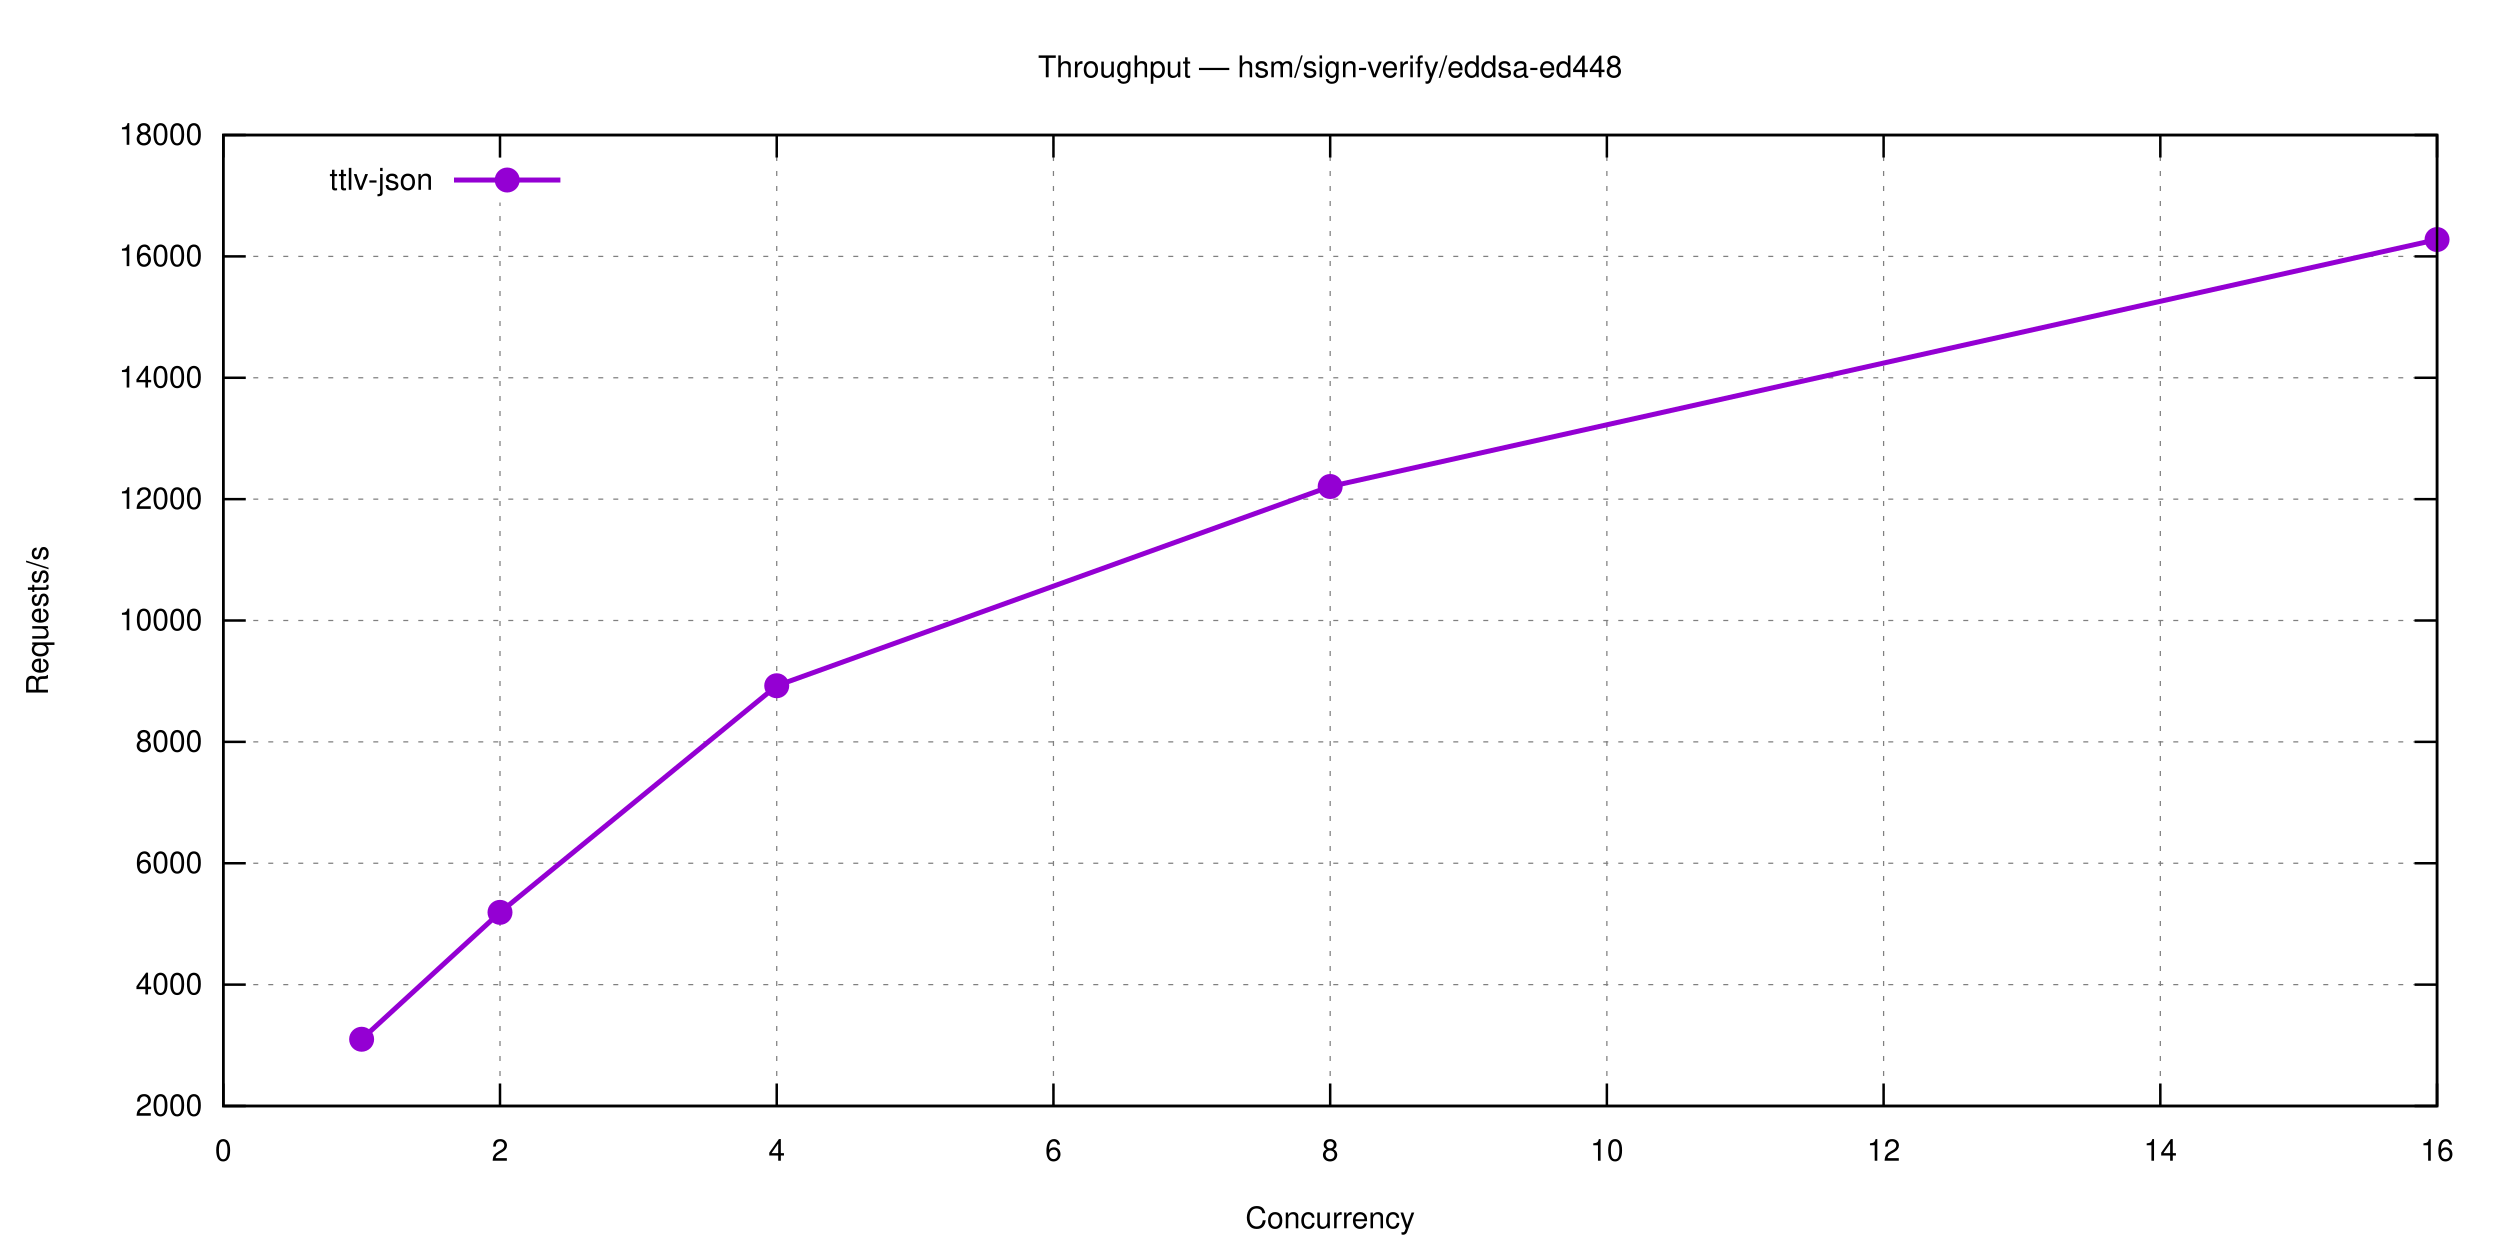
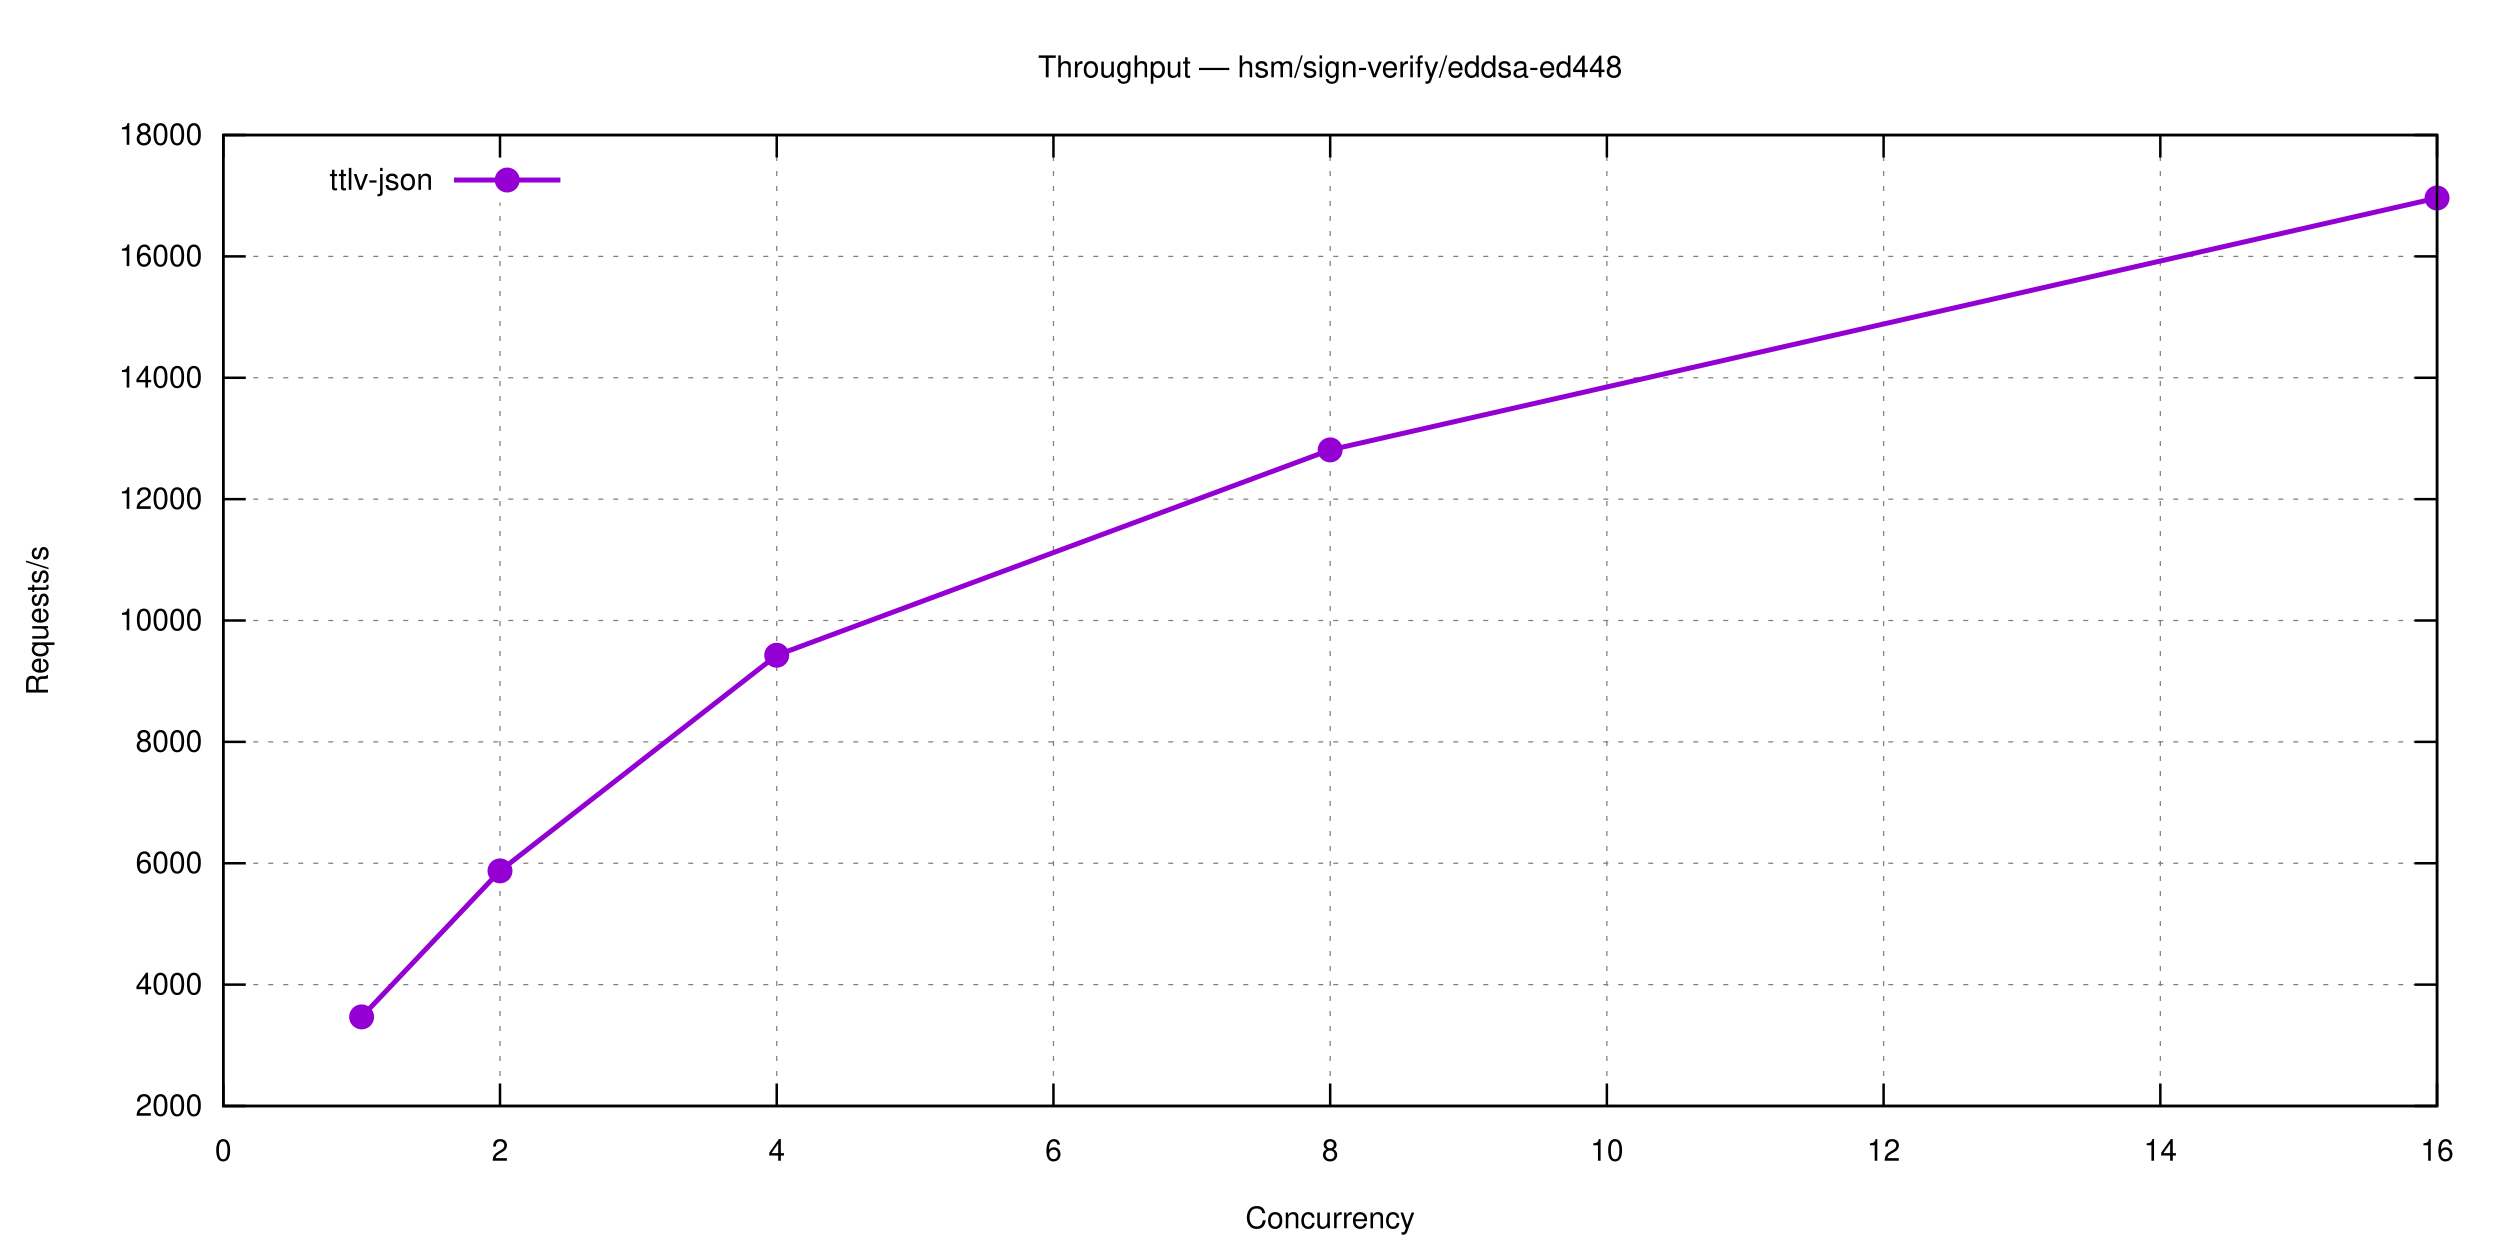
<svg xmlns="http://www.w3.org/2000/svg" xmlns:xlink="http://www.w3.org/1999/xlink" width="1000" height="500" viewBox="0 0 1000 500">
  <g id="gnuplot_canvas">
    <rect x="0" y="0" width="1000" height="500" fill="none" />
    <defs>
      <circle id="gpDot" r="0.5" stroke-width="0.5" stroke="currentColor" />
      <path id="gpPt0" stroke-width="0.222" stroke="currentColor" d="M-1,0 h2 M0,-1 v2" />
      <path id="gpPt1" stroke-width="0.222" stroke="currentColor" d="M-1,-1 L1,1 M1,-1 L-1,1" />
      <path id="gpPt2" stroke-width="0.222" stroke="currentColor" d="M-1,0 L1,0 M0,-1 L0,1 M-1,-1 L1,1 M-1,1 L1,-1" />
      <rect id="gpPt3" stroke-width="0.222" stroke="currentColor" x="-1" y="-1" width="2" height="2" />
      <rect id="gpPt4" stroke-width="0.222" stroke="currentColor" fill="currentColor" x="-1" y="-1" width="2" height="2" />
      <circle id="gpPt5" stroke-width="0.222" stroke="currentColor" cx="0" cy="0" r="1" />
      <use xlink:href="#gpPt5" id="gpPt6" fill="currentColor" stroke="none" />
      <path id="gpPt7" stroke-width="0.222" stroke="currentColor" d="M0,-1.33 L-1.33,0.67 L1.33,0.67 z" />
      <use xlink:href="#gpPt7" id="gpPt8" fill="currentColor" stroke="none" />
      <use xlink:href="#gpPt7" id="gpPt9" stroke="currentColor" transform="rotate(180)" />
      <use xlink:href="#gpPt9" id="gpPt10" fill="currentColor" stroke="none" />
      <use xlink:href="#gpPt3" id="gpPt11" stroke="currentColor" transform="rotate(45)" />
      <use xlink:href="#gpPt11" id="gpPt12" fill="currentColor" stroke="none" />
      <path id="gpPt13" stroke-width="0.222" stroke="currentColor" d="M0,1.330 L1.265,0.411 L0.782,-1.067 L-0.782,-1.076 L-1.265,0.411 z" />
      <use xlink:href="#gpPt13" id="gpPt14" fill="currentColor" stroke="none" />
      <filter id="textbox" filterUnits="objectBoundingBox" x="0" y="0" height="1" width="1">
        <feFlood flood-color="white" flood-opacity="1" result="bgnd" />
        <feComposite in="SourceGraphic" in2="bgnd" operator="atop" />
      </filter>
      <filter id="greybox" filterUnits="objectBoundingBox" x="0" y="0" height="1" width="1">
        <feFlood flood-color="lightgrey" flood-opacity="1" result="grey" />
        <feComposite in="SourceGraphic" in2="grey" operator="atop" />
      </filter>
    </defs>
    <g fill="none" color="white" stroke="currentColor" stroke-width="1.00" stroke-linecap="butt" stroke-linejoin="miter">
</g>
    <g fill="none" color="black" stroke="currentColor" stroke-width="1.00" stroke-linecap="butt" stroke-linejoin="miter">
</g>
    <g fill="none" color="black" stroke="black" stroke-width="0.50" stroke-linecap="butt" stroke-linejoin="miter">
</g>
    <g fill="none" color="gray" stroke="currentColor" stroke-width="0.50" stroke-linecap="butt" stroke-linejoin="miter">
      <path stroke="gray" stroke-dasharray="2,4" class="gridline" d="M89.31,442.40 L974.82,442.40  " />
    </g>
    <g fill="none" color="gray" stroke="gray" stroke-width="1.00" stroke-linecap="butt" stroke-linejoin="miter">
</g>
    <g fill="none" color="black" stroke="currentColor" stroke-width="1.00" stroke-linecap="butt" stroke-linejoin="miter">
      <path stroke="black" d="M89.31,442.40 L98.31,442.40 M974.82,442.40 L965.82,442.40  " />
      <g transform="translate(80.92,446.30)" stroke="none" fill="black" font-family="Helvetica" font-size="12.00" text-anchor="end">
        <text>
          <tspan font-family="Helvetica"> 2000</tspan>
        </text>
      </g>
    </g>
    <g fill="none" color="black" stroke="currentColor" stroke-width="1.00" stroke-linecap="butt" stroke-linejoin="miter">
</g>
    <g fill="none" color="black" stroke="black" stroke-width="0.50" stroke-linecap="butt" stroke-linejoin="miter">
</g>
    <g fill="none" color="gray" stroke="currentColor" stroke-width="0.50" stroke-linecap="butt" stroke-linejoin="miter">
      <path stroke="gray" stroke-dasharray="2,4" class="gridline" d="M89.31,393.85 L974.82,393.85  " />
    </g>
    <g fill="none" color="gray" stroke="gray" stroke-width="1.00" stroke-linecap="butt" stroke-linejoin="miter">
</g>
    <g fill="none" color="black" stroke="currentColor" stroke-width="1.00" stroke-linecap="butt" stroke-linejoin="miter">
      <path stroke="black" d="M89.31,393.85 L98.31,393.85 M974.82,393.85 L965.82,393.85  " />
      <g transform="translate(80.92,397.75)" stroke="none" fill="black" font-family="Helvetica" font-size="12.00" text-anchor="end">
        <text>
          <tspan font-family="Helvetica"> 4000</tspan>
        </text>
      </g>
    </g>
    <g fill="none" color="black" stroke="currentColor" stroke-width="1.00" stroke-linecap="butt" stroke-linejoin="miter">
</g>
    <g fill="none" color="black" stroke="black" stroke-width="0.50" stroke-linecap="butt" stroke-linejoin="miter">
</g>
    <g fill="none" color="gray" stroke="currentColor" stroke-width="0.50" stroke-linecap="butt" stroke-linejoin="miter">
      <path stroke="gray" stroke-dasharray="2,4" class="gridline" d="M89.31,345.30 L974.82,345.30  " />
    </g>
    <g fill="none" color="gray" stroke="gray" stroke-width="1.00" stroke-linecap="butt" stroke-linejoin="miter">
</g>
    <g fill="none" color="black" stroke="currentColor" stroke-width="1.00" stroke-linecap="butt" stroke-linejoin="miter">
      <path stroke="black" d="M89.31,345.30 L98.31,345.30 M974.82,345.30 L965.82,345.30  " />
      <g transform="translate(80.92,349.20)" stroke="none" fill="black" font-family="Helvetica" font-size="12.00" text-anchor="end">
        <text>
          <tspan font-family="Helvetica"> 6000</tspan>
        </text>
      </g>
    </g>
    <g fill="none" color="black" stroke="currentColor" stroke-width="1.00" stroke-linecap="butt" stroke-linejoin="miter">
</g>
    <g fill="none" color="black" stroke="black" stroke-width="0.50" stroke-linecap="butt" stroke-linejoin="miter">
</g>
    <g fill="none" color="gray" stroke="currentColor" stroke-width="0.50" stroke-linecap="butt" stroke-linejoin="miter">
      <path stroke="gray" stroke-dasharray="2,4" class="gridline" d="M89.31,296.75 L974.82,296.75  " />
    </g>
    <g fill="none" color="gray" stroke="gray" stroke-width="1.00" stroke-linecap="butt" stroke-linejoin="miter">
</g>
    <g fill="none" color="black" stroke="currentColor" stroke-width="1.00" stroke-linecap="butt" stroke-linejoin="miter">
      <path stroke="black" d="M89.31,296.75 L98.31,296.75 M974.82,296.75 L965.82,296.75  " />
      <g transform="translate(80.92,300.65)" stroke="none" fill="black" font-family="Helvetica" font-size="12.00" text-anchor="end">
        <text>
          <tspan font-family="Helvetica"> 8000</tspan>
        </text>
      </g>
    </g>
    <g fill="none" color="black" stroke="currentColor" stroke-width="1.00" stroke-linecap="butt" stroke-linejoin="miter">
</g>
    <g fill="none" color="black" stroke="black" stroke-width="0.50" stroke-linecap="butt" stroke-linejoin="miter">
</g>
    <g fill="none" color="gray" stroke="currentColor" stroke-width="0.50" stroke-linecap="butt" stroke-linejoin="miter">
      <path stroke="gray" stroke-dasharray="2,4" class="gridline" d="M89.31,248.20 L974.82,248.20  " />
    </g>
    <g fill="none" color="gray" stroke="gray" stroke-width="1.00" stroke-linecap="butt" stroke-linejoin="miter">
</g>
    <g fill="none" color="black" stroke="currentColor" stroke-width="1.00" stroke-linecap="butt" stroke-linejoin="miter">
      <path stroke="black" d="M89.31,248.20 L98.31,248.20 M974.82,248.20 L965.82,248.20  " />
      <g transform="translate(80.92,252.10)" stroke="none" fill="black" font-family="Helvetica" font-size="12.00" text-anchor="end">
        <text>
          <tspan font-family="Helvetica"> 10000</tspan>
        </text>
      </g>
    </g>
    <g fill="none" color="black" stroke="currentColor" stroke-width="1.00" stroke-linecap="butt" stroke-linejoin="miter">
</g>
    <g fill="none" color="black" stroke="black" stroke-width="0.50" stroke-linecap="butt" stroke-linejoin="miter">
</g>
    <g fill="none" color="gray" stroke="currentColor" stroke-width="0.50" stroke-linecap="butt" stroke-linejoin="miter">
      <path stroke="gray" stroke-dasharray="2,4" class="gridline" d="M89.31,199.66 L974.82,199.66  " />
    </g>
    <g fill="none" color="gray" stroke="gray" stroke-width="1.00" stroke-linecap="butt" stroke-linejoin="miter">
</g>
    <g fill="none" color="black" stroke="currentColor" stroke-width="1.00" stroke-linecap="butt" stroke-linejoin="miter">
      <path stroke="black" d="M89.31,199.66 L98.31,199.66 M974.82,199.66 L965.82,199.66  " />
      <g transform="translate(80.92,203.56)" stroke="none" fill="black" font-family="Helvetica" font-size="12.00" text-anchor="end">
        <text>
          <tspan font-family="Helvetica"> 12000</tspan>
        </text>
      </g>
    </g>
    <g fill="none" color="black" stroke="currentColor" stroke-width="1.00" stroke-linecap="butt" stroke-linejoin="miter">
</g>
    <g fill="none" color="black" stroke="black" stroke-width="0.50" stroke-linecap="butt" stroke-linejoin="miter">
</g>
    <g fill="none" color="gray" stroke="currentColor" stroke-width="0.50" stroke-linecap="butt" stroke-linejoin="miter">
      <path stroke="gray" stroke-dasharray="2,4" class="gridline" d="M89.31,151.11 L974.82,151.11  " />
    </g>
    <g fill="none" color="gray" stroke="gray" stroke-width="1.00" stroke-linecap="butt" stroke-linejoin="miter">
</g>
    <g fill="none" color="black" stroke="currentColor" stroke-width="1.00" stroke-linecap="butt" stroke-linejoin="miter">
      <path stroke="black" d="M89.31,151.11 L98.31,151.11 M974.82,151.11 L965.82,151.11  " />
      <g transform="translate(80.92,155.01)" stroke="none" fill="black" font-family="Helvetica" font-size="12.00" text-anchor="end">
        <text>
          <tspan font-family="Helvetica"> 14000</tspan>
        </text>
      </g>
    </g>
    <g fill="none" color="black" stroke="currentColor" stroke-width="1.00" stroke-linecap="butt" stroke-linejoin="miter">
</g>
    <g fill="none" color="black" stroke="black" stroke-width="0.50" stroke-linecap="butt" stroke-linejoin="miter">
</g>
    <g fill="none" color="gray" stroke="currentColor" stroke-width="0.50" stroke-linecap="butt" stroke-linejoin="miter">
      <path stroke="gray" stroke-dasharray="2,4" class="gridline" d="M89.31,102.56 L974.82,102.56  " />
    </g>
    <g fill="none" color="gray" stroke="gray" stroke-width="1.00" stroke-linecap="butt" stroke-linejoin="miter">
</g>
    <g fill="none" color="black" stroke="currentColor" stroke-width="1.00" stroke-linecap="butt" stroke-linejoin="miter">
      <path stroke="black" d="M89.31,102.56 L98.31,102.56 M974.82,102.56 L965.82,102.56  " />
      <g transform="translate(80.92,106.46)" stroke="none" fill="black" font-family="Helvetica" font-size="12.00" text-anchor="end">
        <text>
          <tspan font-family="Helvetica"> 16000</tspan>
        </text>
      </g>
    </g>
    <g fill="none" color="black" stroke="currentColor" stroke-width="1.00" stroke-linecap="butt" stroke-linejoin="miter">
</g>
    <g fill="none" color="black" stroke="black" stroke-width="0.50" stroke-linecap="butt" stroke-linejoin="miter">
</g>
    <g fill="none" color="gray" stroke="currentColor" stroke-width="0.50" stroke-linecap="butt" stroke-linejoin="miter">
      <path stroke="gray" stroke-dasharray="2,4" class="gridline" d="M89.31,54.01 L974.82,54.01  " />
    </g>
    <g fill="none" color="gray" stroke="gray" stroke-width="1.00" stroke-linecap="butt" stroke-linejoin="miter">
</g>
    <g fill="none" color="black" stroke="currentColor" stroke-width="1.00" stroke-linecap="butt" stroke-linejoin="miter">
      <path stroke="black" d="M89.31,54.01 L98.31,54.01 M974.82,54.01 L965.82,54.01  " />
      <g transform="translate(80.92,57.91)" stroke="none" fill="black" font-family="Helvetica" font-size="12.00" text-anchor="end">
        <text>
          <tspan font-family="Helvetica"> 18000</tspan>
        </text>
      </g>
    </g>
    <g fill="none" color="black" stroke="currentColor" stroke-width="1.00" stroke-linecap="butt" stroke-linejoin="miter">
</g>
    <g fill="none" color="black" stroke="black" stroke-width="0.50" stroke-linecap="butt" stroke-linejoin="miter">
</g>
    <g fill="none" color="gray" stroke="currentColor" stroke-width="0.50" stroke-linecap="butt" stroke-linejoin="miter">
      <path stroke="gray" stroke-dasharray="2,4" class="gridline" d="M89.31,442.40 L89.31,54.01  " />
    </g>
    <g fill="none" color="gray" stroke="gray" stroke-width="1.00" stroke-linecap="butt" stroke-linejoin="miter">
</g>
    <g fill="none" color="black" stroke="currentColor" stroke-width="1.00" stroke-linecap="butt" stroke-linejoin="miter">
      <path stroke="black" d="M89.31,442.40 L89.31,433.40 M89.31,54.01 L89.31,63.01  " />
      <g transform="translate(89.31,464.30)" stroke="none" fill="black" font-family="Helvetica" font-size="12.00" text-anchor="middle">
        <text>
          <tspan font-family="Helvetica"> 0</tspan>
        </text>
      </g>
    </g>
    <g fill="none" color="black" stroke="currentColor" stroke-width="1.00" stroke-linecap="butt" stroke-linejoin="miter">
</g>
    <g fill="none" color="black" stroke="black" stroke-width="0.50" stroke-linecap="butt" stroke-linejoin="miter">
</g>
    <g fill="none" color="gray" stroke="currentColor" stroke-width="0.50" stroke-linecap="butt" stroke-linejoin="miter">
      <path stroke="gray" stroke-dasharray="2,4" class="gridline" d="M200.00,442.40 L200.00,81.01 M200.00,63.01 L200.00,54.01  " />
    </g>
    <g fill="none" color="gray" stroke="gray" stroke-width="1.00" stroke-linecap="butt" stroke-linejoin="miter">
</g>
    <g fill="none" color="black" stroke="currentColor" stroke-width="1.00" stroke-linecap="butt" stroke-linejoin="miter">
      <path stroke="black" d="M200.00,442.40 L200.00,433.40 M200.00,54.01 L200.00,63.01  " />
      <g transform="translate(200.00,464.30)" stroke="none" fill="black" font-family="Helvetica" font-size="12.00" text-anchor="middle">
        <text>
          <tspan font-family="Helvetica"> 2</tspan>
        </text>
      </g>
    </g>
    <g fill="none" color="black" stroke="currentColor" stroke-width="1.00" stroke-linecap="butt" stroke-linejoin="miter">
</g>
    <g fill="none" color="black" stroke="black" stroke-width="0.50" stroke-linecap="butt" stroke-linejoin="miter">
</g>
    <g fill="none" color="gray" stroke="currentColor" stroke-width="0.50" stroke-linecap="butt" stroke-linejoin="miter">
      <path stroke="gray" stroke-dasharray="2,4" class="gridline" d="M310.69,442.40 L310.69,54.01  " />
    </g>
    <g fill="none" color="gray" stroke="gray" stroke-width="1.00" stroke-linecap="butt" stroke-linejoin="miter">
</g>
    <g fill="none" color="black" stroke="currentColor" stroke-width="1.00" stroke-linecap="butt" stroke-linejoin="miter">
      <path stroke="black" d="M310.69,442.40 L310.69,433.40 M310.69,54.01 L310.69,63.01  " />
      <g transform="translate(310.69,464.30)" stroke="none" fill="black" font-family="Helvetica" font-size="12.00" text-anchor="middle">
        <text>
          <tspan font-family="Helvetica"> 4</tspan>
        </text>
      </g>
    </g>
    <g fill="none" color="black" stroke="currentColor" stroke-width="1.00" stroke-linecap="butt" stroke-linejoin="miter">
</g>
    <g fill="none" color="black" stroke="black" stroke-width="0.50" stroke-linecap="butt" stroke-linejoin="miter">
</g>
    <g fill="none" color="gray" stroke="currentColor" stroke-width="0.50" stroke-linecap="butt" stroke-linejoin="miter">
      <path stroke="gray" stroke-dasharray="2,4" class="gridline" d="M421.38,442.40 L421.38,54.01  " />
    </g>
    <g fill="none" color="gray" stroke="gray" stroke-width="1.00" stroke-linecap="butt" stroke-linejoin="miter">
</g>
    <g fill="none" color="black" stroke="currentColor" stroke-width="1.00" stroke-linecap="butt" stroke-linejoin="miter">
      <path stroke="black" d="M421.38,442.40 L421.38,433.40 M421.38,54.01 L421.38,63.01  " />
      <g transform="translate(421.38,464.30)" stroke="none" fill="black" font-family="Helvetica" font-size="12.00" text-anchor="middle">
        <text>
          <tspan font-family="Helvetica"> 6</tspan>
        </text>
      </g>
    </g>
    <g fill="none" color="black" stroke="currentColor" stroke-width="1.00" stroke-linecap="butt" stroke-linejoin="miter">
</g>
    <g fill="none" color="black" stroke="black" stroke-width="0.50" stroke-linecap="butt" stroke-linejoin="miter">
</g>
    <g fill="none" color="gray" stroke="currentColor" stroke-width="0.50" stroke-linecap="butt" stroke-linejoin="miter">
      <path stroke="gray" stroke-dasharray="2,4" class="gridline" d="M532.07,442.40 L532.07,54.01  " />
    </g>
    <g fill="none" color="gray" stroke="gray" stroke-width="1.00" stroke-linecap="butt" stroke-linejoin="miter">
</g>
    <g fill="none" color="black" stroke="currentColor" stroke-width="1.00" stroke-linecap="butt" stroke-linejoin="miter">
      <path stroke="black" d="M532.07,442.40 L532.07,433.40 M532.07,54.01 L532.07,63.01  " />
      <g transform="translate(532.07,464.30)" stroke="none" fill="black" font-family="Helvetica" font-size="12.00" text-anchor="middle">
        <text>
          <tspan font-family="Helvetica"> 8</tspan>
        </text>
      </g>
    </g>
    <g fill="none" color="black" stroke="currentColor" stroke-width="1.00" stroke-linecap="butt" stroke-linejoin="miter">
</g>
    <g fill="none" color="black" stroke="black" stroke-width="0.50" stroke-linecap="butt" stroke-linejoin="miter">
</g>
    <g fill="none" color="gray" stroke="currentColor" stroke-width="0.50" stroke-linecap="butt" stroke-linejoin="miter">
      <path stroke="gray" stroke-dasharray="2,4" class="gridline" d="M642.75,442.40 L642.75,54.01  " />
    </g>
    <g fill="none" color="gray" stroke="gray" stroke-width="1.00" stroke-linecap="butt" stroke-linejoin="miter">
</g>
    <g fill="none" color="black" stroke="currentColor" stroke-width="1.00" stroke-linecap="butt" stroke-linejoin="miter">
      <path stroke="black" d="M642.75,442.40 L642.75,433.40 M642.75,54.01 L642.75,63.01  " />
      <g transform="translate(642.75,464.30)" stroke="none" fill="black" font-family="Helvetica" font-size="12.00" text-anchor="middle">
        <text>
          <tspan font-family="Helvetica"> 10</tspan>
        </text>
      </g>
    </g>
    <g fill="none" color="black" stroke="currentColor" stroke-width="1.00" stroke-linecap="butt" stroke-linejoin="miter">
</g>
    <g fill="none" color="black" stroke="black" stroke-width="0.50" stroke-linecap="butt" stroke-linejoin="miter">
</g>
    <g fill="none" color="gray" stroke="currentColor" stroke-width="0.50" stroke-linecap="butt" stroke-linejoin="miter">
      <path stroke="gray" stroke-dasharray="2,4" class="gridline" d="M753.44,442.40 L753.44,54.01  " />
    </g>
    <g fill="none" color="gray" stroke="gray" stroke-width="1.00" stroke-linecap="butt" stroke-linejoin="miter">
</g>
    <g fill="none" color="black" stroke="currentColor" stroke-width="1.00" stroke-linecap="butt" stroke-linejoin="miter">
      <path stroke="black" d="M753.44,442.40 L753.44,433.40 M753.44,54.01 L753.44,63.01  " />
      <g transform="translate(753.44,464.30)" stroke="none" fill="black" font-family="Helvetica" font-size="12.00" text-anchor="middle">
        <text>
          <tspan font-family="Helvetica"> 12</tspan>
        </text>
      </g>
    </g>
    <g fill="none" color="black" stroke="currentColor" stroke-width="1.00" stroke-linecap="butt" stroke-linejoin="miter">
</g>
    <g fill="none" color="black" stroke="black" stroke-width="0.50" stroke-linecap="butt" stroke-linejoin="miter">
</g>
    <g fill="none" color="gray" stroke="currentColor" stroke-width="0.50" stroke-linecap="butt" stroke-linejoin="miter">
      <path stroke="gray" stroke-dasharray="2,4" class="gridline" d="M864.13,442.40 L864.13,54.01  " />
    </g>
    <g fill="none" color="gray" stroke="gray" stroke-width="1.00" stroke-linecap="butt" stroke-linejoin="miter">
</g>
    <g fill="none" color="black" stroke="currentColor" stroke-width="1.00" stroke-linecap="butt" stroke-linejoin="miter">
      <path stroke="black" d="M864.13,442.40 L864.13,433.40 M864.13,54.01 L864.13,63.01  " />
      <g transform="translate(864.13,464.30)" stroke="none" fill="black" font-family="Helvetica" font-size="12.00" text-anchor="middle">
        <text>
          <tspan font-family="Helvetica"> 14</tspan>
        </text>
      </g>
    </g>
    <g fill="none" color="black" stroke="currentColor" stroke-width="1.00" stroke-linecap="butt" stroke-linejoin="miter">
</g>
    <g fill="none" color="black" stroke="black" stroke-width="0.50" stroke-linecap="butt" stroke-linejoin="miter">
</g>
    <g fill="none" color="gray" stroke="currentColor" stroke-width="0.50" stroke-linecap="butt" stroke-linejoin="miter">
      <path stroke="gray" stroke-dasharray="2,4" class="gridline" d="M974.82,442.40 L974.82,54.01  " />
    </g>
    <g fill="none" color="gray" stroke="gray" stroke-width="1.00" stroke-linecap="butt" stroke-linejoin="miter">
</g>
    <g fill="none" color="black" stroke="currentColor" stroke-width="1.00" stroke-linecap="butt" stroke-linejoin="miter">
      <path stroke="black" d="M974.82,442.40 L974.82,433.40 M974.82,54.01 L974.82,63.01  " />
      <g transform="translate(974.82,464.30)" stroke="none" fill="black" font-family="Helvetica" font-size="12.00" text-anchor="middle">
        <text>
          <tspan font-family="Helvetica"> 16</tspan>
        </text>
      </g>
    </g>
    <g fill="none" color="black" stroke="currentColor" stroke-width="1.00" stroke-linecap="butt" stroke-linejoin="miter">
</g>
    <g fill="none" color="black" stroke="currentColor" stroke-width="1.00" stroke-linecap="butt" stroke-linejoin="miter">
      <path stroke="black" d="M89.31,54.01 L89.31,442.40 L974.82,442.40 L974.82,54.01 L89.31,54.01 Z  " />
    </g>
    <g fill="none" color="black" stroke="currentColor" stroke-width="1.00" stroke-linecap="butt" stroke-linejoin="miter">
</g>
    <g id="gnuplot_plot_1">
      <g fill="none" color="white" stroke="black" stroke-width="2.00" stroke-linecap="butt" stroke-linejoin="miter">
</g>
      <g fill="none" color="black" stroke="currentColor" stroke-width="2.00" stroke-linecap="butt" stroke-linejoin="miter">
        <g transform="translate(173.21,75.91)" stroke="none" fill="black" font-family="Helvetica" font-size="12.00" text-anchor="end">
          <text>
            <tspan font-family="Helvetica">ttlv-json</tspan>
          </text>
        </g>
      </g>
      <g fill="none" color="black" stroke="currentColor" stroke-width="2.00" stroke-linecap="butt" stroke-linejoin="miter">
-         <path stroke="rgb(148,   0, 211)" d="M181.60,72.01 L224.16,72.01 M144.65,415.70 L200.00,364.94 L310.69,274.30 L532.07,194.60 L974.82,95.82  " />
-         <use xlink:href="#gpPt6" transform="translate(144.65,415.70) scale(4.50)" color="rgb(148,   0, 211)" />
-         <use xlink:href="#gpPt6" transform="translate(200.00,364.94) scale(4.50)" color="rgb(148,   0, 211)" />
-         <use xlink:href="#gpPt6" transform="translate(310.69,274.30) scale(4.50)" color="rgb(148,   0, 211)" />
-         <use xlink:href="#gpPt6" transform="translate(532.07,194.60) scale(4.50)" color="rgb(148,   0, 211)" />
-         <use xlink:href="#gpPt6" transform="translate(974.82,95.82) scale(4.50)" color="rgb(148,   0, 211)" />
+         <path stroke="rgb(148,   0, 211)" d="M181.60,72.01 L224.16,72.01 M144.65,406.76 L200.00,348.35 L310.69,262.09 L532.07,179.96 L974.82,79.21  " />
+         <use xlink:href="#gpPt6" transform="translate(144.65,406.76) scale(4.50)" color="rgb(148,   0, 211)" />
+         <use xlink:href="#gpPt6" transform="translate(200.00,348.35) scale(4.50)" color="rgb(148,   0, 211)" />
+         <use xlink:href="#gpPt6" transform="translate(310.69,262.09) scale(4.50)" color="rgb(148,   0, 211)" />
+         <use xlink:href="#gpPt6" transform="translate(532.07,179.96) scale(4.50)" color="rgb(148,   0, 211)" />
+         <use xlink:href="#gpPt6" transform="translate(974.82,79.21) scale(4.50)" color="rgb(148,   0, 211)" />
        <use xlink:href="#gpPt6" transform="translate(202.88,72.01) scale(4.50)" color="rgb(148,   0, 211)" />
      </g>
    </g>
    <g fill="none" color="black" stroke="currentColor" stroke-width="2.00" stroke-linecap="butt" stroke-linejoin="miter">
</g>
    <g fill="none" color="black" stroke="black" stroke-width="1.00" stroke-linecap="butt" stroke-linejoin="miter">
</g>
    <g fill="none" color="black" stroke="currentColor" stroke-width="1.00" stroke-linecap="butt" stroke-linejoin="miter">
      <path stroke="black" d="M89.31,54.01 L89.31,442.40 L974.82,442.40 L974.82,54.01 L89.31,54.01 Z  " />
      <g transform="translate(19.18,248.21) rotate(270.00)" stroke="none" fill="black" font-family="Helvetica" font-size="12.00" text-anchor="middle">
        <text>
          <tspan font-family="Helvetica">Requests/s</tspan>
        </text>
      </g>
    </g>
    <g fill="none" color="black" stroke="currentColor" stroke-width="1.00" stroke-linecap="butt" stroke-linejoin="miter">
      <g transform="translate(532.06,491.30)" stroke="none" fill="black" font-family="Helvetica" font-size="12.00" text-anchor="middle">
        <text>
          <tspan font-family="Helvetica">Concurrency</tspan>
        </text>
      </g>
    </g>
    <g fill="none" color="black" stroke="currentColor" stroke-width="1.00" stroke-linecap="butt" stroke-linejoin="miter">
</g>
    <g fill="none" color="black" stroke="currentColor" stroke-width="1.00" stroke-linecap="butt" stroke-linejoin="miter">
      <g transform="translate(532.06,30.91)" stroke="none" fill="black" font-family="Helvetica" font-size="12.00" text-anchor="middle">
        <text>
          <tspan font-family="Helvetica">Throughput — hsm/sign-verify/eddsa-ed448</tspan>
        </text>
      </g>
    </g>
    <g fill="none" color="black" stroke="currentColor" stroke-width="1.00" stroke-linecap="butt" stroke-linejoin="miter">
</g>
  </g>
</svg>
